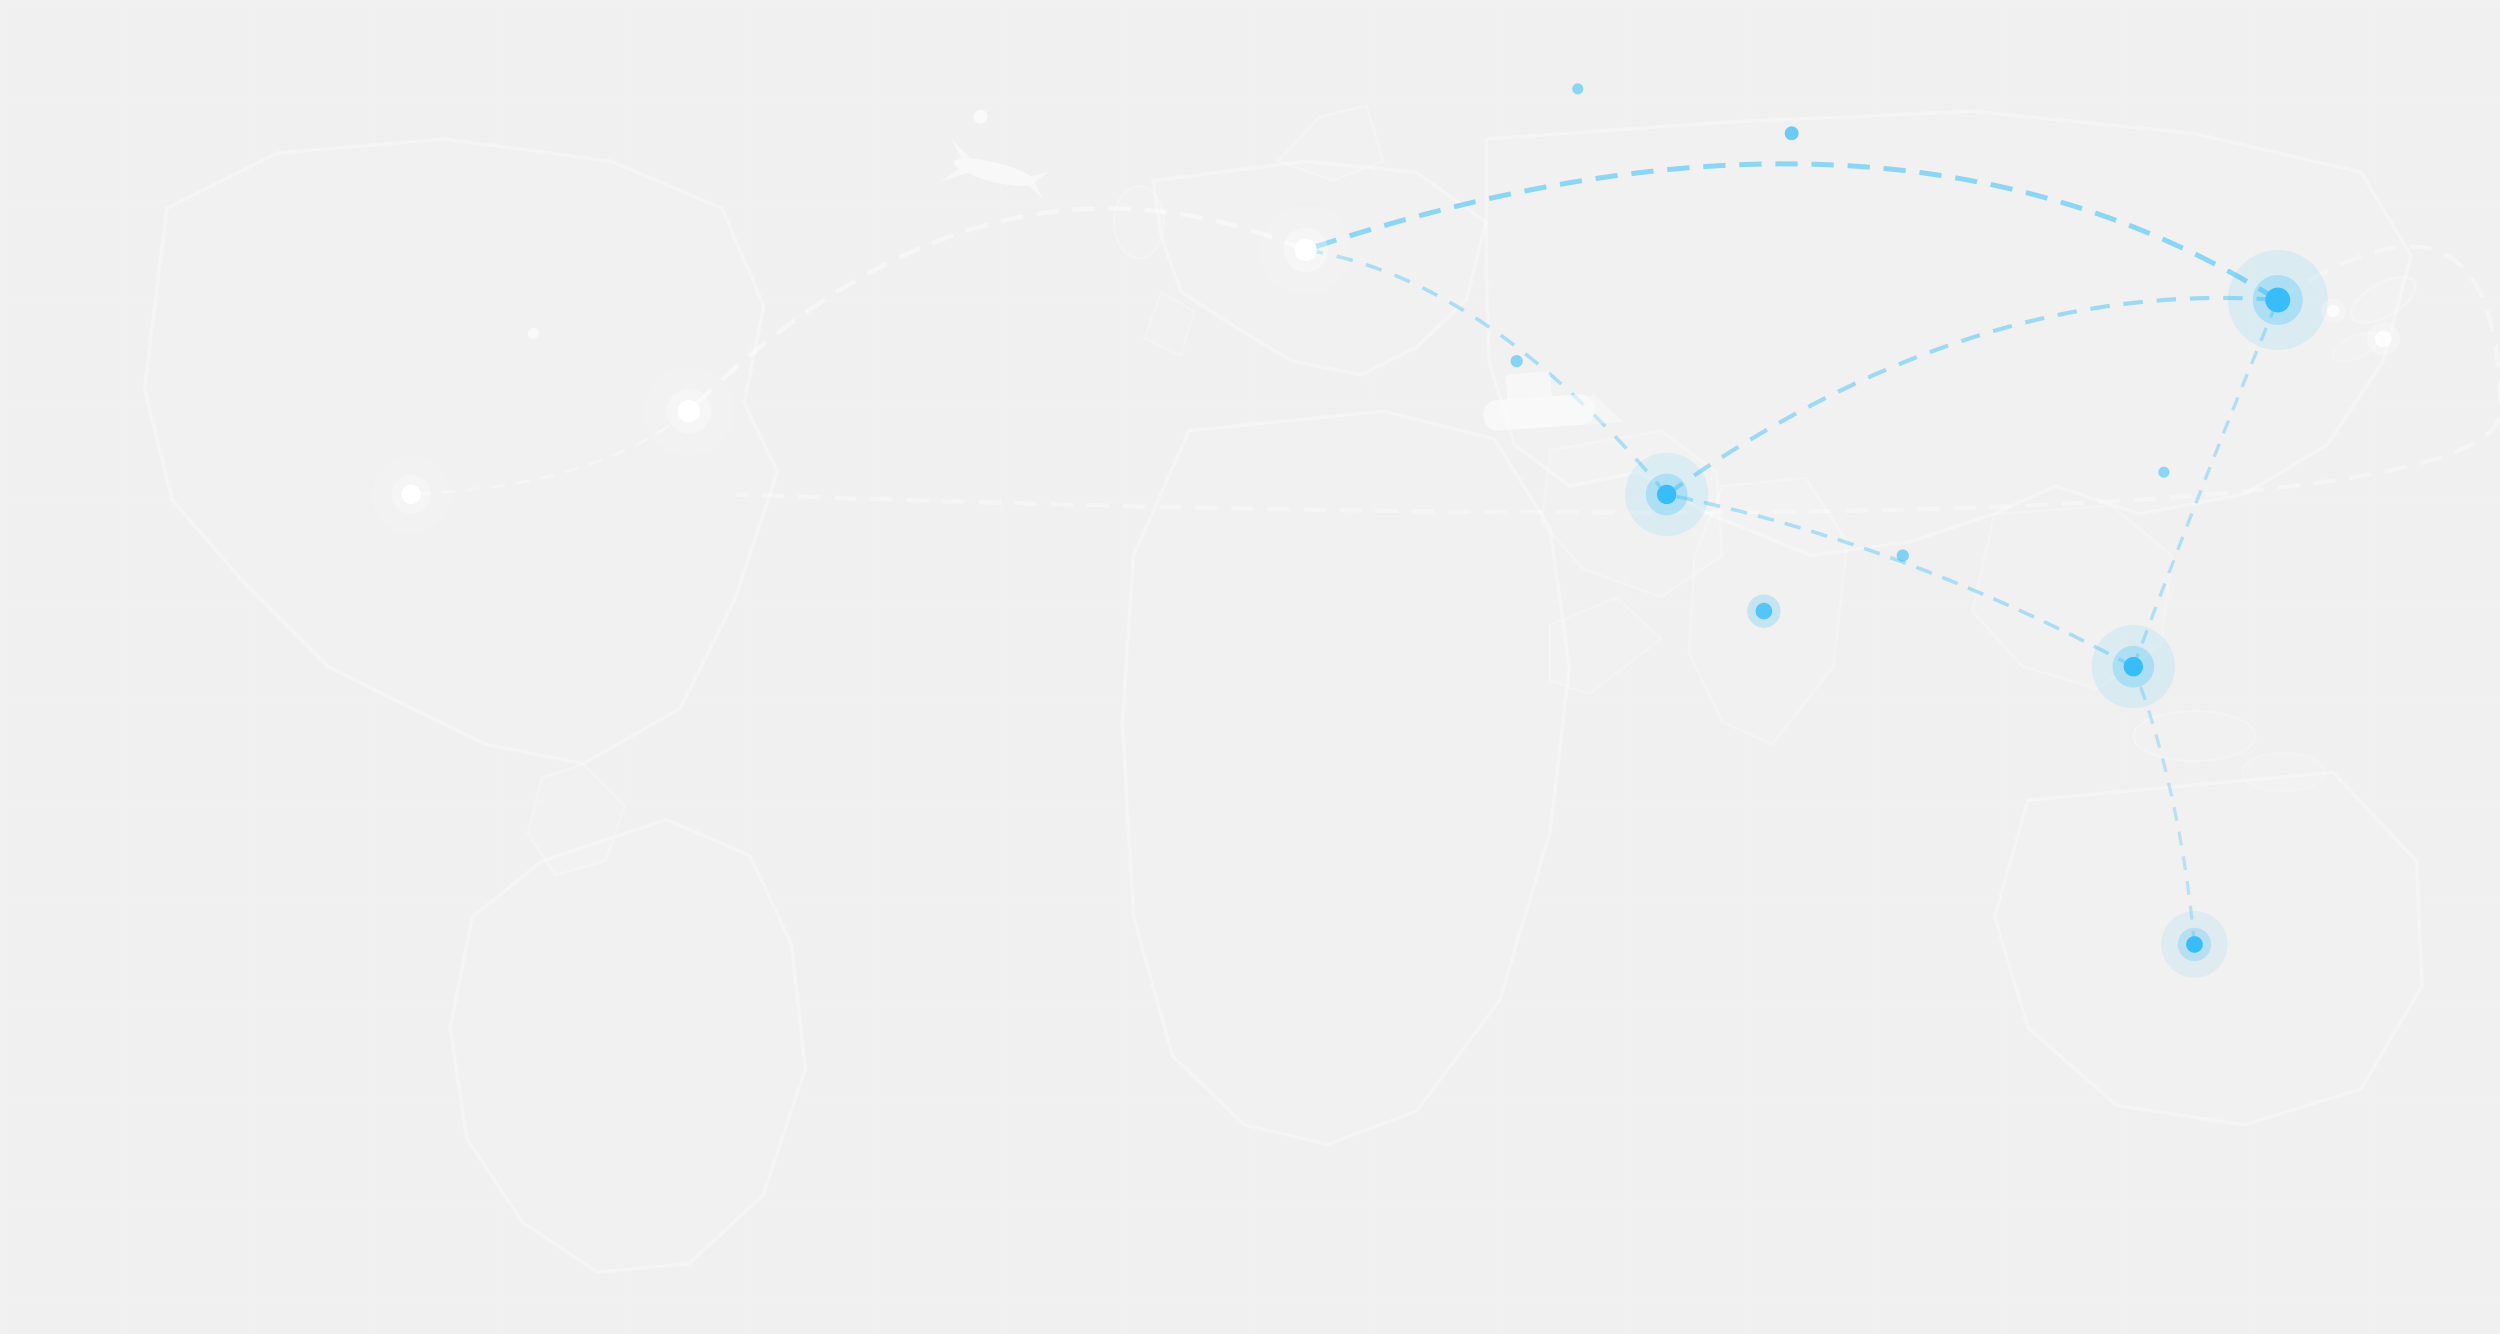
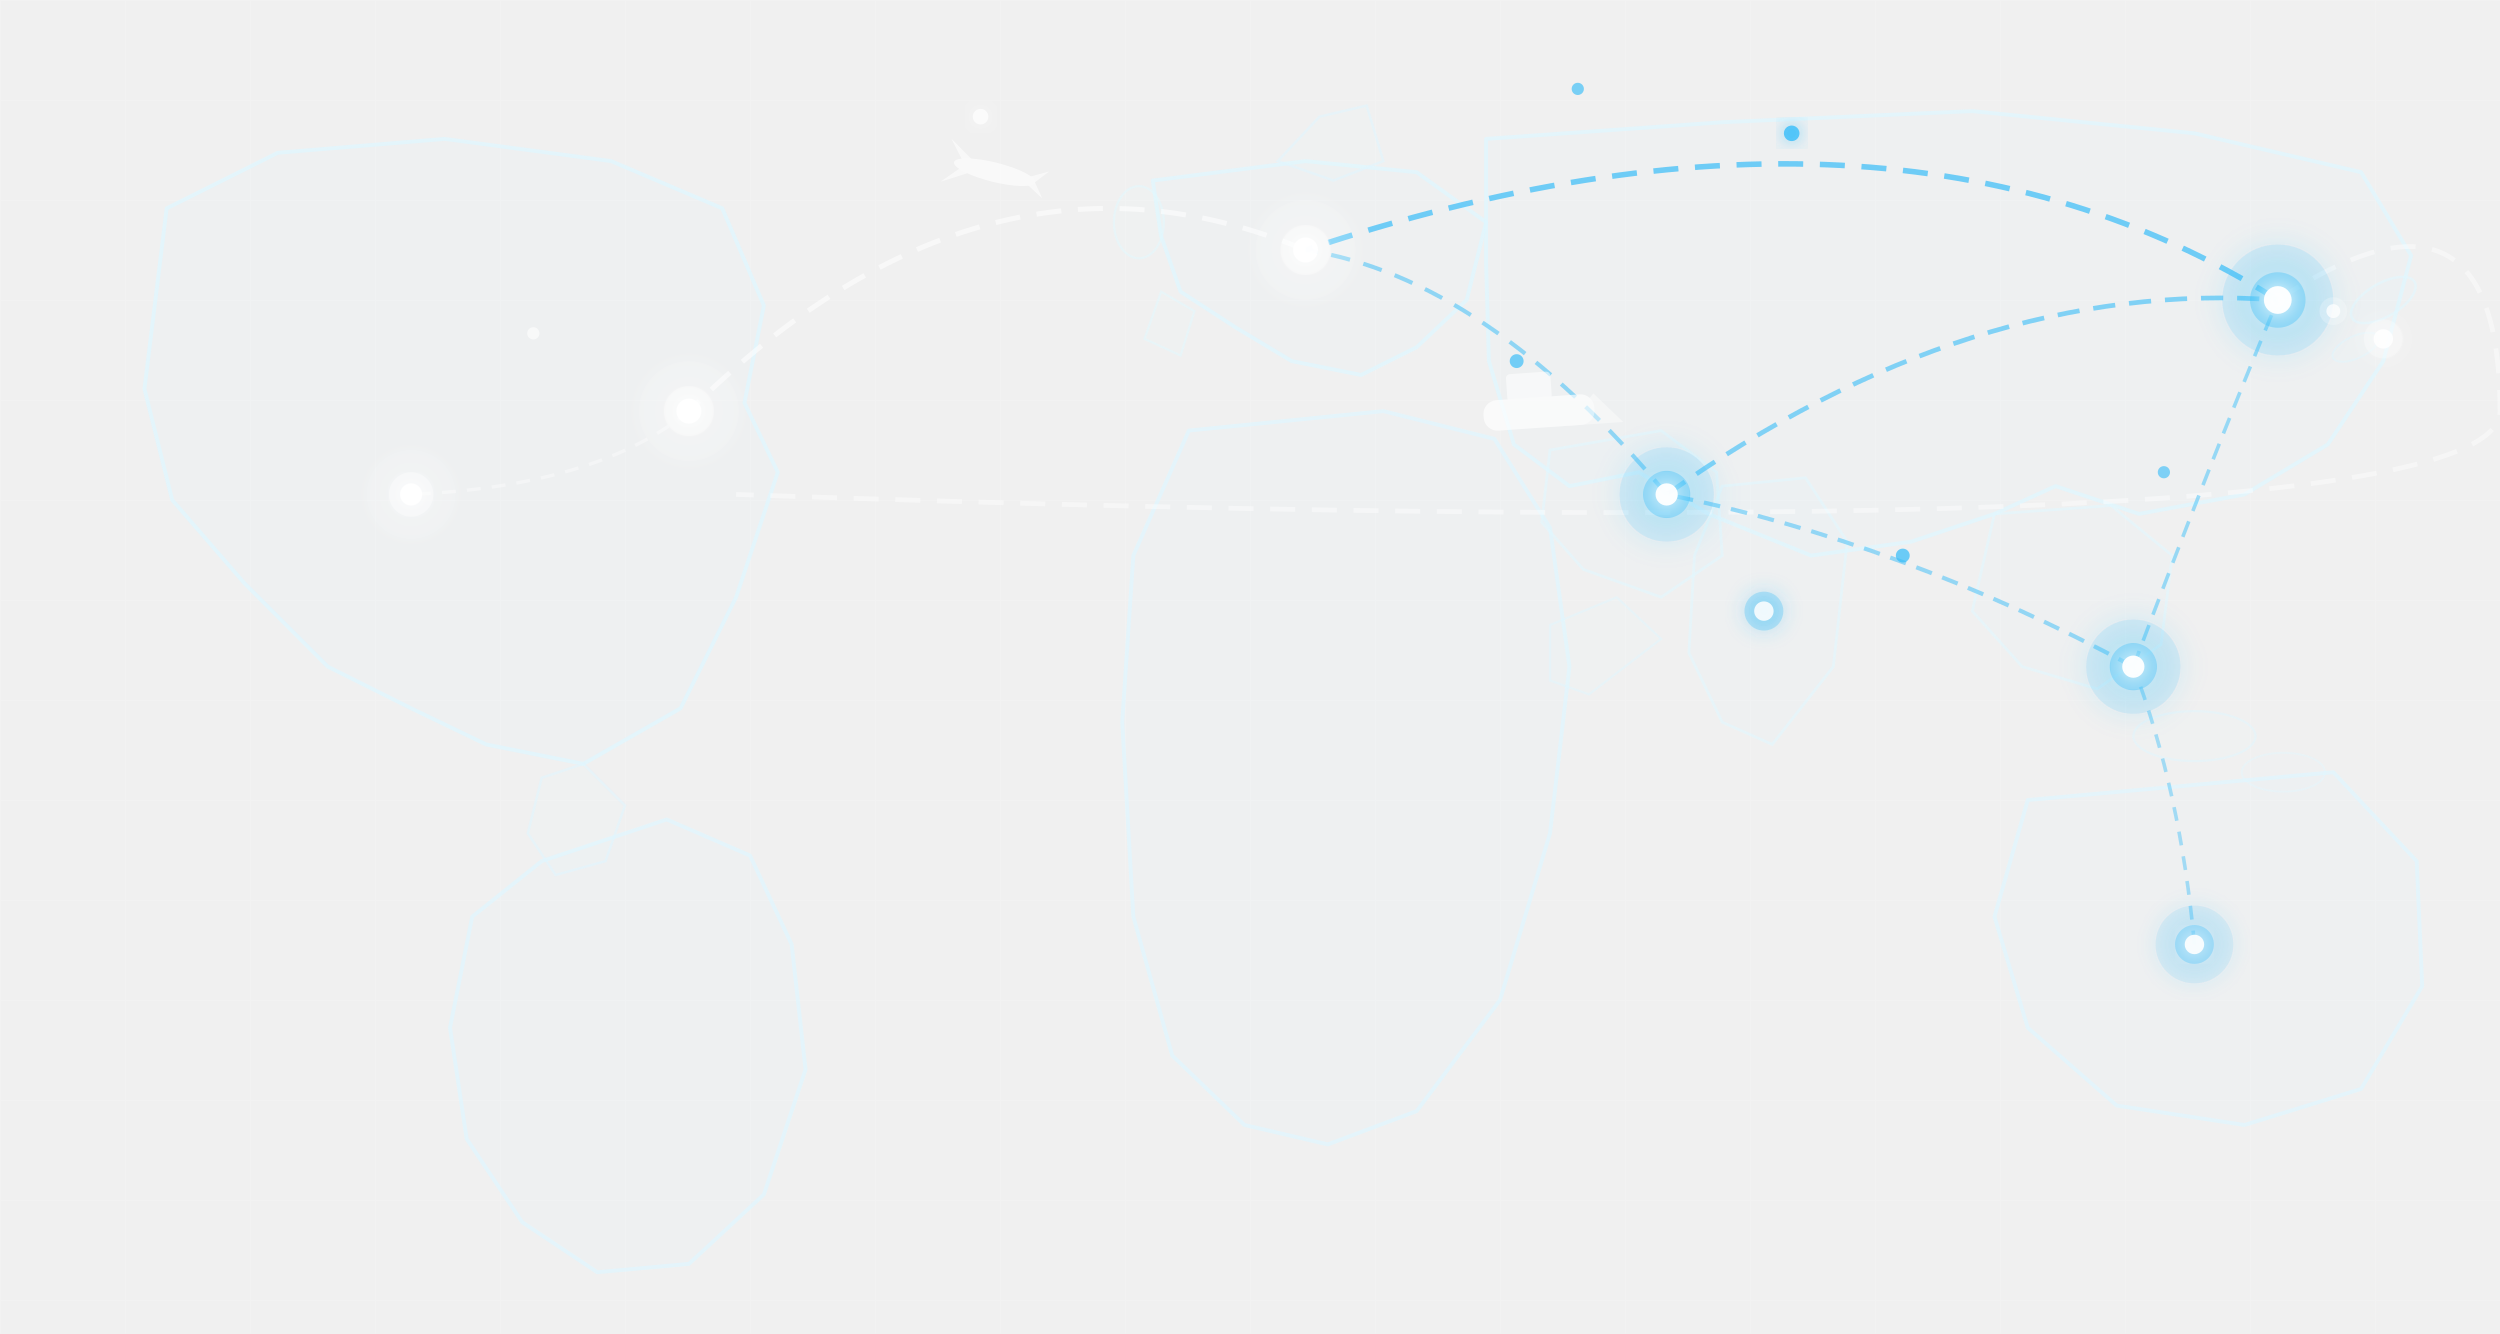
<svg xmlns="http://www.w3.org/2000/svg" viewBox="0 0 900 480" fill="none">
  <defs>
+     <filter id="glow" x="-50%" y="-50%" width="200%" height="200%">
+       <feGaussianBlur in="SourceGraphic" stdDeviation="3.5" result="blur" />
+       <feMerge>
+         <feMergeNode in="blur" />
+         <feMergeNode in="SourceGraphic" />
+       </feMerge>
+     </filter>
+     <filter id="glow-strong" x="-80%" y="-80%" width="260%" height="260%">
+       <feGaussianBlur in="SourceGraphic" stdDeviation="5" result="blur" />
+       <feMerge>
+         <feMergeNode in="blur" />
+         <feMergeNode in="SourceGraphic" />
+       </feMerge>
+     </filter>
    <pattern id="wm-grid" width="45" height="36" patternUnits="userSpaceOnUse">
-       <path d="M 45 0 L 0 0 0 36" fill="none" stroke="rgba(255,255,255,0.10)" stroke-width="0.7" />
+       <path d="M 45 0 L 0 0 0 36" fill="none" stroke="rgba(255,255,255,0.12)" stroke-width="0.7" />
    </pattern>
  </defs>
  <rect width="900" height="480" fill="url(#wm-grid)" />
-   <path d="M 60 75 L 100 55 L 160 50 L 220 58 L 260 75            L 275 110 L 268 145 L 280 170 L 265 215            L 245 255 L 210 275 L 175 268 L 148 255            L 118 240 L 88 210 L 62 180 L 52 140 Z" fill="rgba(255,255,255,0.08)" stroke="rgba(255,255,255,0.30)" stroke-width="1.2" stroke-linejoin="round" />
-   <path d="M 210 275 L 225 290 L 218 310 L 200 315 L 190 300 L 195 280 Z" fill="rgba(255,255,255,0.06)" stroke="rgba(255,255,255,0.20)" stroke-width="0.9" />
-   <path d="M 195 310 L 240 295 L 270 308 L 285 340 L 290 385            L 275 430 L 248 455 L 215 458 L 188 440            L 168 410 L 162 370 L 170 330 Z" fill="rgba(255,255,255,0.08)" stroke="rgba(255,255,255,0.28)" stroke-width="1.2" stroke-linejoin="round" />
-   <path d="M 415 65 L 470 58 L 510 62 L 535 80 L 528 108            L 510 125 L 490 135 L 465 130 L 445 118 L 425 105 L 418 85 Z" fill="rgba(255,255,255,0.08)" stroke="rgba(255,255,255,0.30)" stroke-width="1.2" stroke-linejoin="round" />
-   <path d="M 418 105 L 430 112 L 425 128 L 412 122 Z" fill="rgba(255,255,255,0.06)" stroke="rgba(255,255,255,0.18)" stroke-width="0.8" />
-   <path d="M 460 58 L 475 42 L 492 38 L 498 58 L 480 65 Z" fill="rgba(255,255,255,0.06)" stroke="rgba(255,255,255,0.20)" stroke-width="0.9" />
-   <ellipse cx="410" cy="80" rx="9" ry="13" fill="rgba(255,255,255,0.06)" stroke="rgba(255,255,255,0.20)" stroke-width="0.8" />
-   <path d="M 428 155 L 498 148 L 538 158 L 558 190 L 565 240            L 558 300 L 540 360 L 510 400 L 478 412            L 448 405 L 422 380 L 408 330 L 404 260 L 408 200 Z" fill="rgba(255,255,255,0.08)" stroke="rgba(255,255,255,0.28)" stroke-width="1.2" stroke-linejoin="round" />
-   <path d="M 558 225 L 582 215 L 598 230 L 572 250 L 558 245 Z" fill="rgba(255,255,255,0.06)" stroke="rgba(255,255,255,0.18)" stroke-width="0.8" />
-   <path d="M 535 50 L 620 44 L 710 40 L 790 48 L 850 62            L 868 92 L 858 130 L 838 160 L 808 178            L 770 185 L 740 175 L 718 185 L 688 195            L 652 200 L 615 185 L 590 170 L 565 175            L 545 160 L 536 130 L 535 95 Z" fill="rgba(255,255,255,0.08)" stroke="rgba(255,255,255,0.30)" stroke-width="1.2" stroke-linejoin="round" />
-   <path d="M 558 162 L 598 155 L 618 170 L 620 200 L 598 215 L 570 205 L 555 188 Z" fill="rgba(255,255,255,0.07)" stroke="rgba(255,255,255,0.22)" stroke-width="0.9" />
-   <path d="M 620 175 L 650 172 L 665 195 L 660 240 L 638 268 L 620 260 L 608 235 L 610 200 Z" fill="rgba(255,255,255,0.07)" stroke="rgba(255,255,255,0.22)" stroke-width="0.9" />
-   <path d="M 718 185 L 760 182 L 782 200 L 778 232 L 755 248 L 728 240 L 710 220 Z" fill="rgba(255,255,255,0.07)" stroke="rgba(255,255,255,0.22)" stroke-width="0.9" />
-   <ellipse cx="790" cy="265" rx="22" ry="9" fill="rgba(255,255,255,0.06)" stroke="rgba(255,255,255,0.18)" stroke-width="0.8" />
-   <ellipse cx="822" cy="278" rx="15" ry="7" fill="rgba(255,255,255,0.06)" stroke="rgba(255,255,255,0.16)" stroke-width="0.7" />
-   <path d="M 730 288 L 840 278 L 870 310 L 872 355 L 850 392            L 808 405 L 762 398 L 730 370 L 718 330 Z" fill="rgba(255,255,255,0.08)" stroke="rgba(255,255,255,0.28)" stroke-width="1.2" stroke-linejoin="round" />
-   <ellipse cx="858" cy="108" rx="13" ry="6" transform="rotate(-30 858 108)" fill="rgba(255,255,255,0.07)" stroke="rgba(255,255,255,0.22)" stroke-width="0.9" />
-   <ellipse cx="848" cy="125" rx="9" ry="4" transform="rotate(-25 848 125)" fill="rgba(255,255,255,0.06)" stroke="rgba(255,255,255,0.18)" stroke-width="0.7" />
-   <path d="M 820 108 Q 680 20 470 90" stroke="rgba(56,189,248,0.55)" stroke-width="1.8" stroke-dasharray="8 5" fill="none" />
-   <path d="M 820 108 Q 900 55 900 148 Q 900 200 265 178" stroke="rgba(255,255,255,0.32)" stroke-width="1.5" stroke-dasharray="8 5" fill="none" />
-   <path d="M 470 90 Q 355 42 248 148" stroke="rgba(255,255,255,0.42)" stroke-width="1.6" stroke-dasharray="8 5" fill="none" />
-   <path d="M 600 178 Q 710 100 820 108" stroke="rgba(56,189,248,0.45)" stroke-width="1.5" stroke-dasharray="7 5" fill="none" />
-   <path d="M 600 178 Q 535 100 470 90" stroke="rgba(56,189,248,0.38)" stroke-width="1.3" stroke-dasharray="6 5" fill="none" />
-   <path d="M 768 240 Q 684 195 600 178" stroke="rgba(56,189,248,0.38)" stroke-width="1.3" stroke-dasharray="6 4" fill="none" />
-   <path d="M 768 240 Q 795 168 820 108" stroke="rgba(56,189,248,0.35)" stroke-width="1.2" stroke-dasharray="5 4" fill="none" />
-   <path d="M 790 340 Q 785 285 768 240" stroke="rgba(56,189,248,0.30)" stroke-width="1.2" stroke-dasharray="5 4" fill="none" />
-   <path d="M 248 148 Q 215 175 148 178" stroke="rgba(255,255,255,0.26)" stroke-width="1.1" stroke-dasharray="5 4" fill="none" />
-   <circle cx="820" cy="108" r="18" fill="rgba(56,189,248,0.12)" />
-   <circle cx="820" cy="108" r="9" fill="rgba(56,189,248,0.28)" />
-   <circle cx="820" cy="108" r="4.5" fill="#38BDF8" />
-   <circle cx="470" cy="90" r="16" fill="rgba(255,255,255,0.10)" />
-   <circle cx="470" cy="90" r="8" fill="rgba(255,255,255,0.28)" />
-   <circle cx="470" cy="90" r="4" fill="white" />
-   <circle cx="248" cy="148" r="16" fill="rgba(255,255,255,0.10)" />
-   <circle cx="248" cy="148" r="8" fill="rgba(255,255,255,0.28)" />
-   <circle cx="248" cy="148" r="4" fill="white" />
-   <circle cx="600" cy="178" r="15" fill="rgba(56,189,248,0.12)" />
-   <circle cx="600" cy="178" r="7.5" fill="rgba(56,189,248,0.28)" />
-   <circle cx="600" cy="178" r="3.5" fill="#38BDF8" />
-   <circle cx="768" cy="240" r="15" fill="rgba(56,189,248,0.12)" />
-   <circle cx="768" cy="240" r="7.5" fill="rgba(56,189,248,0.28)" />
-   <circle cx="768" cy="240" r="3.5" fill="#38BDF8" />
-   <circle cx="148" cy="178" r="14" fill="rgba(255,255,255,0.08)" />
-   <circle cx="148" cy="178" r="7" fill="rgba(255,255,255,0.24)" />
-   <circle cx="148" cy="178" r="3.5" fill="white" />
-   <circle cx="790" cy="340" r="12" fill="rgba(56,189,248,0.10)" />
-   <circle cx="790" cy="340" r="6" fill="rgba(56,189,248,0.24)" />
-   <circle cx="790" cy="340" r="3" fill="#38BDF8" />
-   <circle cx="635" cy="220" r="6" fill="rgba(56,189,248,0.24)" />
-   <circle cx="635" cy="220" r="3" fill="rgba(56,189,248,0.8)" />
-   <circle cx="858" cy="122" r="6" fill="rgba(255,255,255,0.24)" />
-   <circle cx="858" cy="122" r="3" fill="rgba(255,255,255,0.85)" />
-   <circle cx="840" cy="112" r="4.5" fill="rgba(255,255,255,0.20)" />
-   <circle cx="840" cy="112" r="2.2" fill="rgba(255,255,255,0.70)" />
-   <g transform="translate(554 148) rotate(-4)" opacity="0.55">
+   <path d="M 60 75 L 100 55 L 160 50 L 220 58 L 260 75            L 275 110 L 268 145 L 280 170 L 265 215            L 245 255 L 210 275 L 175 268 L 148 255            L 118 240 L 88 210 L 62 180 L 52 140 Z" fill="rgba(223,247,255,0.09)" stroke="#DFF7FF" stroke-width="1.4" stroke-opacity="0.70" stroke-linejoin="round" />
+   <path d="M 210 275 L 225 290 L 218 310 L 200 315 L 190 300 L 195 280 Z" fill="rgba(223,247,255,0.07)" stroke="#DFF7FF" stroke-width="0.9" stroke-opacity="0.50" />
+   <path d="M 195 310 L 240 295 L 270 308 L 285 340 L 290 385            L 275 430 L 248 455 L 215 458 L 188 440            L 168 410 L 162 370 L 170 330 Z" fill="rgba(223,247,255,0.09)" stroke="#DFF7FF" stroke-width="1.4" stroke-opacity="0.68" stroke-linejoin="round" />
+   <path d="M 415 65 L 470 58 L 510 62 L 535 80 L 528 108            L 510 125 L 490 135 L 465 130 L 445 118 L 425 105 L 418 85 Z" fill="rgba(223,247,255,0.09)" stroke="#DFF7FF" stroke-width="1.4" stroke-opacity="0.70" stroke-linejoin="round" />
+   <path d="M 418 105 L 430 112 L 425 128 L 412 122 Z" fill="rgba(223,247,255,0.07)" stroke="#DFF7FF" stroke-width="0.8" stroke-opacity="0.48" />
+   <path d="M 460 58 L 475 42 L 492 38 L 498 58 L 480 65 Z" fill="rgba(223,247,255,0.07)" stroke="#DFF7FF" stroke-width="0.9" stroke-opacity="0.52" />
+   <ellipse cx="410" cy="80" rx="9" ry="13" fill="rgba(223,247,255,0.07)" stroke="#DFF7FF" stroke-width="0.8" stroke-opacity="0.48" />
+   <path d="M 428 155 L 498 148 L 538 158 L 558 190 L 565 240            L 558 300 L 540 360 L 510 400 L 478 412            L 448 405 L 422 380 L 408 330 L 404 260 L 408 200 Z" fill="rgba(223,247,255,0.09)" stroke="#DFF7FF" stroke-width="1.4" stroke-opacity="0.68" stroke-linejoin="round" />
+   <path d="M 558 225 L 582 215 L 598 230 L 572 250 L 558 245 Z" fill="rgba(223,247,255,0.07)" stroke="#DFF7FF" stroke-width="0.8" stroke-opacity="0.45" />
+   <path d="M 535 50 L 620 44 L 710 40 L 790 48 L 850 62            L 868 92 L 858 130 L 838 160 L 808 178            L 770 185 L 740 175 L 718 185 L 688 195            L 652 200 L 615 185 L 590 170 L 565 175            L 545 160 L 536 130 L 535 95 Z" fill="rgba(223,247,255,0.09)" stroke="#DFF7FF" stroke-width="1.4" stroke-opacity="0.70" stroke-linejoin="round" />
+   <path d="M 558 162 L 598 155 L 618 170 L 620 200 L 598 215 L 570 205 L 555 188 Z" fill="rgba(223,247,255,0.08)" stroke="#DFF7FF" stroke-width="1.0" stroke-opacity="0.55" />
+   <path d="M 620 175 L 650 172 L 665 195 L 660 240 L 638 268 L 620 260 L 608 235 L 610 200 Z" fill="rgba(223,247,255,0.08)" stroke="#DFF7FF" stroke-width="1.0" stroke-opacity="0.55" />
+   <path d="M 718 185 L 760 182 L 782 200 L 778 232 L 755 248 L 728 240 L 710 220 Z" fill="rgba(223,247,255,0.08)" stroke="#DFF7FF" stroke-width="1.0" stroke-opacity="0.55" />
+   <ellipse cx="790" cy="265" rx="22" ry="9" fill="rgba(223,247,255,0.07)" stroke="#DFF7FF" stroke-width="0.8" stroke-opacity="0.45" />
+   <ellipse cx="822" cy="278" rx="15" ry="7" fill="rgba(223,247,255,0.06)" stroke="#DFF7FF" stroke-width="0.7" stroke-opacity="0.38" />
+   <path d="M 730 288 L 840 278 L 870 310 L 872 355 L 850 392            L 808 405 L 762 398 L 730 370 L 718 330 Z" fill="rgba(223,247,255,0.09)" stroke="#DFF7FF" stroke-width="1.4" stroke-opacity="0.68" stroke-linejoin="round" />
+   <ellipse cx="858" cy="108" rx="13" ry="6" transform="rotate(-30 858 108)" fill="rgba(223,247,255,0.08)" stroke="#DFF7FF" stroke-width="0.9" stroke-opacity="0.55" />
+   <ellipse cx="848" cy="125" rx="9" ry="4" transform="rotate(-25 848 125)" fill="rgba(223,247,255,0.07)" stroke="#DFF7FF" stroke-width="0.7" stroke-opacity="0.45" />
+   <path d="M 820 108 Q 680 20 470 90" stroke="#38BDF8" stroke-width="2.0" stroke-opacity="0.70" stroke-dasharray="9 6" fill="none" />
+   <path d="M 820 108 Q 900 55 900 148 Q 900 200 265 178" stroke="white" stroke-width="1.7" stroke-opacity="0.42" stroke-dasharray="9 6" fill="none" />
+   <path d="M 470 90 Q 355 42 248 148" stroke="white" stroke-width="1.8" stroke-opacity="0.55" stroke-dasharray="9 6" fill="none" />
+   <path d="M 600 178 Q 710 100 820 108" stroke="#38BDF8" stroke-width="1.7" stroke-opacity="0.60" stroke-dasharray="8 5" fill="none" />
+   <path d="M 600 178 Q 535 100 470 90" stroke="#38BDF8" stroke-width="1.5" stroke-opacity="0.52" stroke-dasharray="7 5" fill="none" />
+   <path d="M 768 240 Q 684 195 600 178" stroke="#38BDF8" stroke-width="1.5" stroke-opacity="0.50" stroke-dasharray="6 4" fill="none" />
+   <path d="M 768 240 Q 795 168 820 108" stroke="#38BDF8" stroke-width="1.3" stroke-opacity="0.48" stroke-dasharray="6 4" fill="none" />
+   <path d="M 790 340 Q 785 285 768 240" stroke="#38BDF8" stroke-width="1.3" stroke-opacity="0.42" stroke-dasharray="5 4" fill="none" />
+   <path d="M 248 148 Q 215 175 148 178" stroke="white" stroke-width="1.2" stroke-opacity="0.35" stroke-dasharray="5 4" fill="none" />
+   <circle cx="820" cy="108" r="20" fill="rgba(56,189,248,0.14)" filter="url(#glow-strong)" />
+   <circle cx="820" cy="108" r="10" fill="rgba(56,189,248,0.38)" />
+   <circle cx="820" cy="108" r="5" fill="#FFFFFF" fill-opacity="0.95" filter="url(#glow)" />
+   <circle cx="470" cy="90" r="18" fill="rgba(255,255,255,0.12)" filter="url(#glow-strong)" />
+   <circle cx="470" cy="90" r="9" fill="rgba(255,255,255,0.38)" />
+   <circle cx="470" cy="90" r="4.5" fill="#FFFFFF" fill-opacity="0.95" filter="url(#glow)" />
+   <circle cx="248" cy="148" r="18" fill="rgba(255,255,255,0.12)" filter="url(#glow-strong)" />
+   <circle cx="248" cy="148" r="9" fill="rgba(255,255,255,0.38)" />
+   <circle cx="248" cy="148" r="4.5" fill="#FFFFFF" fill-opacity="0.95" filter="url(#glow)" />
+   <circle cx="600" cy="178" r="17" fill="rgba(56,189,248,0.14)" filter="url(#glow-strong)" />
+   <circle cx="600" cy="178" r="8.5" fill="rgba(56,189,248,0.38)" />
+   <circle cx="600" cy="178" r="4" fill="#FFFFFF" fill-opacity="0.95" filter="url(#glow)" />
+   <circle cx="768" cy="240" r="17" fill="rgba(56,189,248,0.14)" filter="url(#glow-strong)" />
+   <circle cx="768" cy="240" r="8.5" fill="rgba(56,189,248,0.38)" />
+   <circle cx="768" cy="240" r="4" fill="#FFFFFF" fill-opacity="0.95" filter="url(#glow)" />
+   <circle cx="148" cy="178" r="16" fill="rgba(255,255,255,0.10)" filter="url(#glow-strong)" />
+   <circle cx="148" cy="178" r="8" fill="rgba(255,255,255,0.35)" />
+   <circle cx="148" cy="178" r="4" fill="#FFFFFF" fill-opacity="0.92" filter="url(#glow)" />
+   <circle cx="790" cy="340" r="14" fill="rgba(56,189,248,0.12)" filter="url(#glow)" />
+   <circle cx="790" cy="340" r="7" fill="rgba(56,189,248,0.35)" />
+   <circle cx="790" cy="340" r="3.5" fill="#FFFFFF" fill-opacity="0.90" filter="url(#glow)" />
+   <circle cx="635" cy="220" r="7" fill="rgba(56,189,248,0.30)" filter="url(#glow)" />
+   <circle cx="635" cy="220" r="3.5" fill="#FFFFFF" fill-opacity="0.85" />
+   <circle cx="858" cy="122" r="7" fill="rgba(255,255,255,0.28)" filter="url(#glow)" />
+   <circle cx="858" cy="122" r="3.5" fill="#FFFFFF" fill-opacity="0.85" />
+   <circle cx="840" cy="112" r="5" fill="rgba(255,255,255,0.22)" />
+   <circle cx="840" cy="112" r="2.5" fill="#FFFFFF" fill-opacity="0.75" />
+   <g transform="translate(554 148) rotate(-4)" opacity="0.65">
    <rect x="-20" y="-5" width="40" height="11" rx="5" fill="white" />
-     <rect x="-11" y="-14" width="16" height="10" rx="1.5" fill="rgba(255,255,255,0.80)" />
-     <polygon points="20,-5 30,6 10,6" fill="rgba(255,255,255,0.55)" />
+     <rect x="-11" y="-14" width="16" height="10" rx="1.5" fill="rgba(255,255,255,0.85)" />
+     <polygon points="20,-5 30,6 10,6" fill="rgba(255,255,255,0.60)" />
  </g>
-   <g transform="translate(358 62) rotate(14)" opacity="0.52">
+   <g transform="translate(358 62) rotate(14)" opacity="0.62">
    <ellipse cx="0" cy="0" rx="15" ry="3.5" fill="white" />
-     <path d="M -5 0 L -18 8 L -11 0 L -18 -8 Z" fill="rgba(255,255,255,0.85)" />
-     <path d="M 10 0 L 19 5 L 15 0 L 19 -5 Z" fill="rgba(255,255,255,0.85)" />
+     <path d="M -5 0 L -18 8 L -11 0 L -18 -8 Z" fill="rgba(255,255,255,0.90)" />
+     <path d="M 10 0 L 19 5 L 15 0 L 19 -5 Z" fill="rgba(255,255,255,0.90)" />
  </g>
-   <circle cx="645" cy="48" r="2.5" fill="rgba(56,189,248,0.72)" />
-   <circle cx="568" cy="32" r="2" fill="rgba(56,189,248,0.55)" />
-   <circle cx="353" cy="42" r="2.5" fill="rgba(255,255,255,0.65)" />
-   <circle cx="685" cy="200" r="2.2" fill="rgba(56,189,248,0.60)" />
-   <circle cx="546" cy="130" r="2.2" fill="rgba(56,189,248,0.58)" />
-   <circle cx="779" cy="170" r="2" fill="rgba(56,189,248,0.55)" />
-   <circle cx="192" cy="120" r="2" fill="rgba(255,255,255,0.55)" />
+   <circle cx="645" cy="48" r="2.8" fill="#38BDF8" fill-opacity="0.80" filter="url(#glow)" />
+   <circle cx="568" cy="32" r="2.2" fill="#38BDF8" fill-opacity="0.65" />
+   <circle cx="353" cy="42" r="2.8" fill="white" fill-opacity="0.70" filter="url(#glow)" />
+   <circle cx="685" cy="200" r="2.5" fill="#38BDF8" fill-opacity="0.72" />
+   <circle cx="546" cy="130" r="2.5" fill="#38BDF8" fill-opacity="0.68" />
+   <circle cx="779" cy="170" r="2.2" fill="#38BDF8" fill-opacity="0.62" />
+   <circle cx="192" cy="120" r="2.2" fill="white" fill-opacity="0.60" />
</svg>
